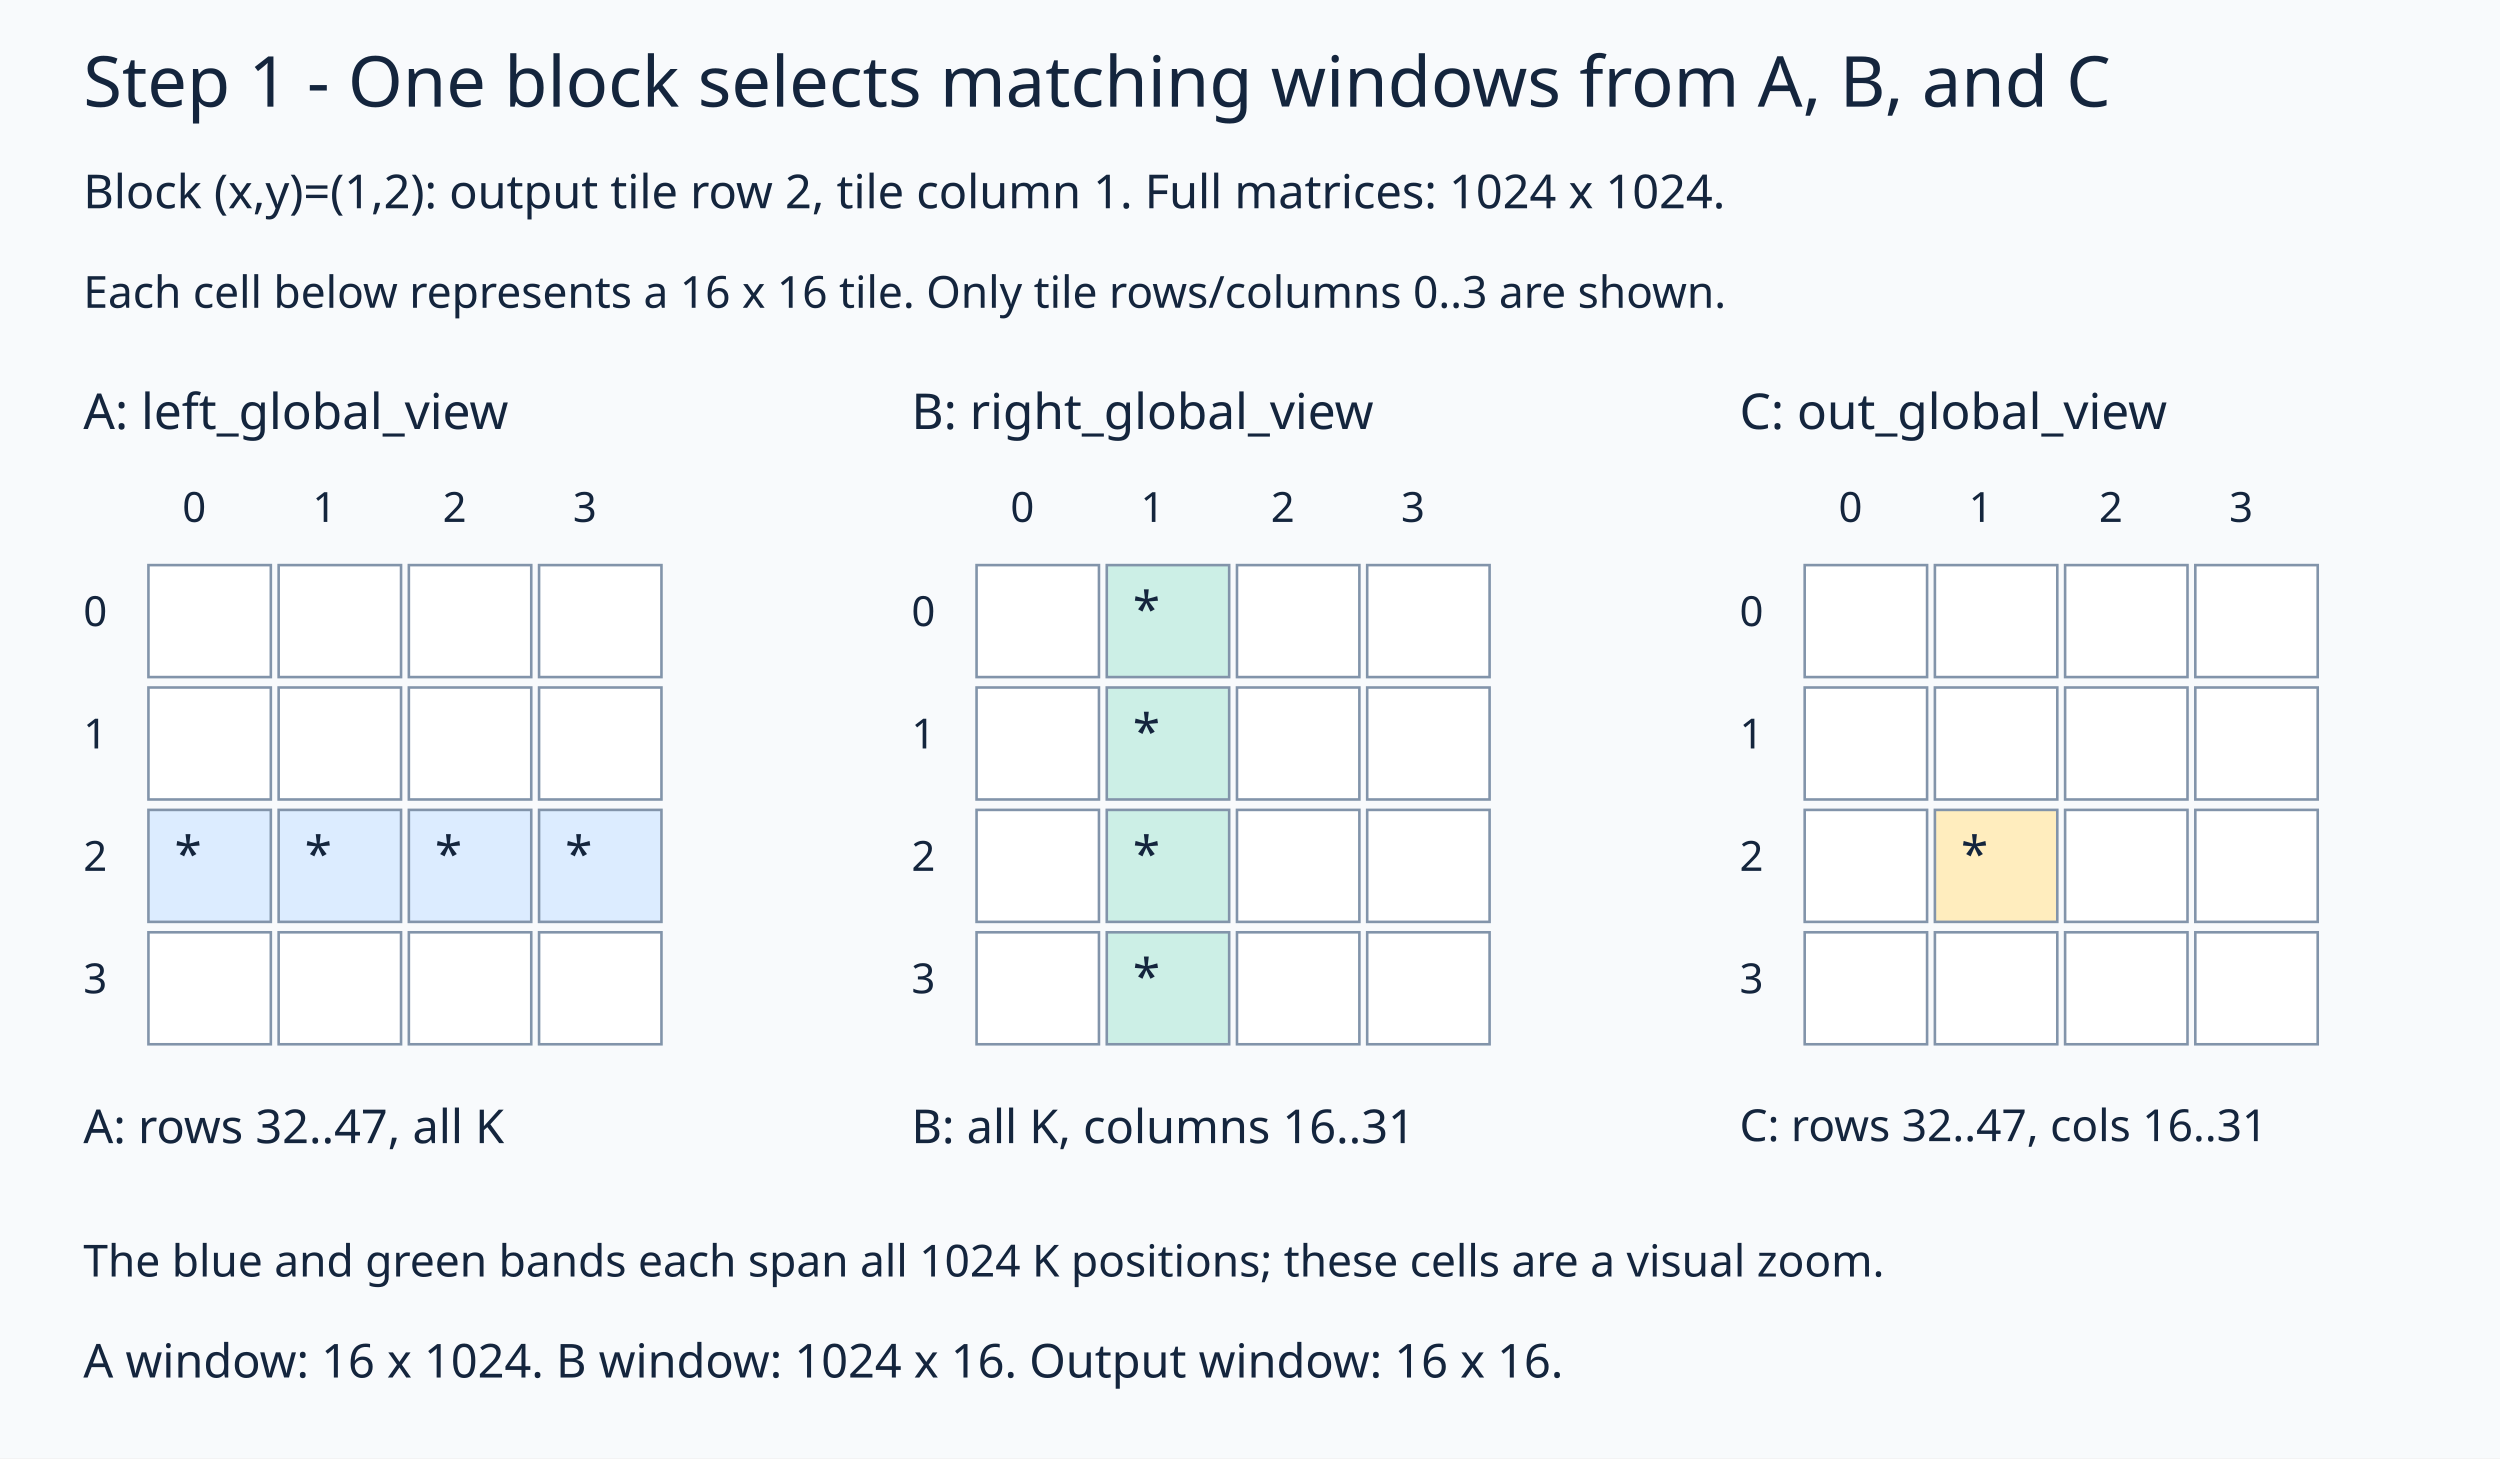
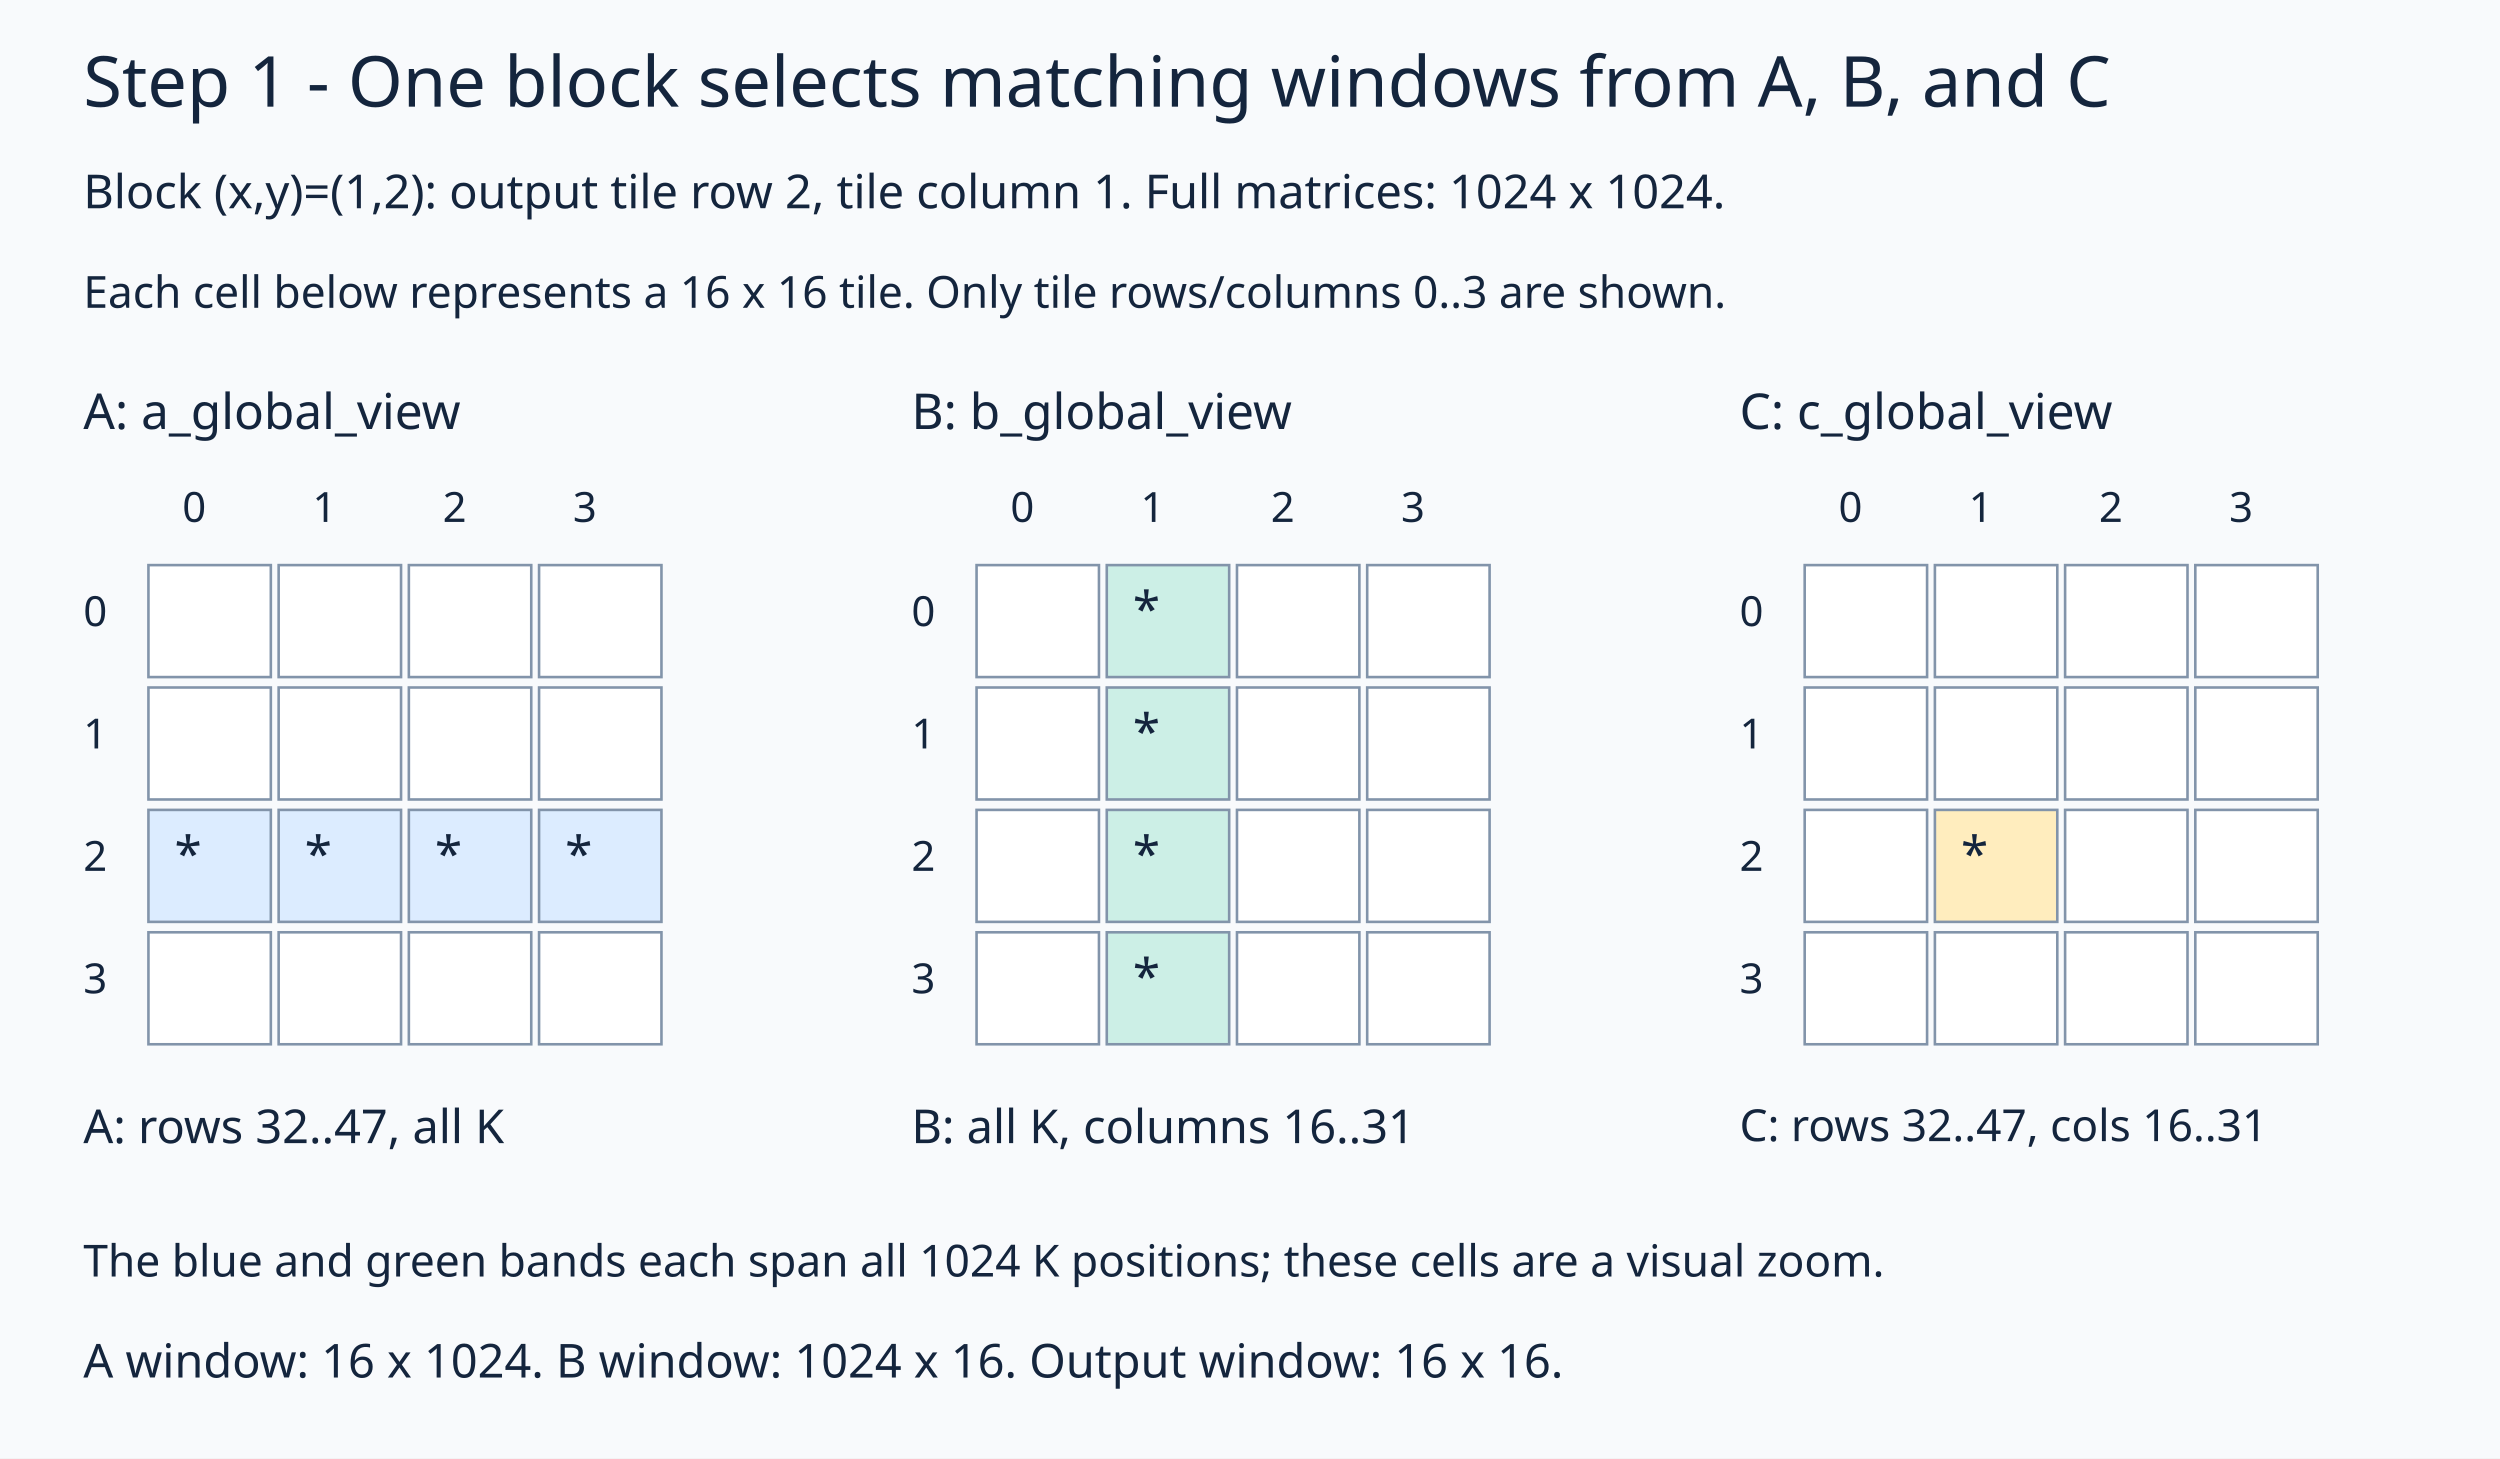
<svg xmlns="http://www.w3.org/2000/svg" width="960" height="560" viewBox="0 0 960 560" role="img">
  <rect width="100%" height="100%" fill="#f8fafc" />
  <text x="32" y="20" dominant-baseline="text-before-edge" font-family="Noto Sans, sans-serif" font-size="27" fill="#14253d">Step 1 - One block selects matching windows from A, B, and C</text>
  <text x="32" y="66" dominant-baseline="text-before-edge" font-family="Noto Sans, sans-serif" font-size="18" fill="#14253d">Block (x,y)=(1,2): output tile row 2, tile column 1. Full matrices: 1024 x 1024.</text>
  <text x="32" y="105" dominant-baseline="text-before-edge" font-family="Noto Sans, sans-serif" font-size="17" fill="#14253d">Each cell below represents a 16 x 16 tile. Only tile rows/columns 0..3 are shown.</text>
-   <text x="32" y="150" dominant-baseline="text-before-edge" font-family="Noto Sans, sans-serif" font-size="19" fill="#14253d">A: left_global_view</text>
+   <text x="32" y="150" dominant-baseline="text-before-edge" font-family="Noto Sans, sans-serif" font-size="19" fill="#14253d">A: a_global_view</text>
  <text x="70" y="188" dominant-baseline="text-before-edge" font-family="Noto Sans, sans-serif" font-size="16" fill="#14253d">0</text>
  <text x="120" y="188" dominant-baseline="text-before-edge" font-family="Noto Sans, sans-serif" font-size="16" fill="#14253d">1</text>
  <text x="170" y="188" dominant-baseline="text-before-edge" font-family="Noto Sans, sans-serif" font-size="16" fill="#14253d">2</text>
  <text x="220" y="188" dominant-baseline="text-before-edge" font-family="Noto Sans, sans-serif" font-size="16" fill="#14253d">3</text>
  <text x="32" y="228" dominant-baseline="text-before-edge" font-family="Noto Sans, sans-serif" font-size="16" fill="#14253d">0</text>
  <rect x="57" y="217" width="47" height="43" fill="#ffffff" stroke="#8294aa" />
  <text x="67" y="226" dominant-baseline="text-before-edge" font-family="Noto Sans, sans-serif" font-size="19" fill="#14253d" />
  <rect x="107" y="217" width="47" height="43" fill="#ffffff" stroke="#8294aa" />
  <text x="117" y="226" dominant-baseline="text-before-edge" font-family="Noto Sans, sans-serif" font-size="19" fill="#14253d" />
  <rect x="157" y="217" width="47" height="43" fill="#ffffff" stroke="#8294aa" />
  <text x="167" y="226" dominant-baseline="text-before-edge" font-family="Noto Sans, sans-serif" font-size="19" fill="#14253d" />
  <rect x="207" y="217" width="47" height="43" fill="#ffffff" stroke="#8294aa" />
  <text x="217" y="226" dominant-baseline="text-before-edge" font-family="Noto Sans, sans-serif" font-size="19" fill="#14253d" />
  <text x="32" y="275" dominant-baseline="text-before-edge" font-family="Noto Sans, sans-serif" font-size="16" fill="#14253d">1</text>
  <rect x="57" y="264" width="47" height="43" fill="#ffffff" stroke="#8294aa" />
  <text x="67" y="273" dominant-baseline="text-before-edge" font-family="Noto Sans, sans-serif" font-size="19" fill="#14253d" />
  <rect x="107" y="264" width="47" height="43" fill="#ffffff" stroke="#8294aa" />
  <text x="117" y="273" dominant-baseline="text-before-edge" font-family="Noto Sans, sans-serif" font-size="19" fill="#14253d" />
  <rect x="157" y="264" width="47" height="43" fill="#ffffff" stroke="#8294aa" />
  <text x="167" y="273" dominant-baseline="text-before-edge" font-family="Noto Sans, sans-serif" font-size="19" fill="#14253d" />
  <rect x="207" y="264" width="47" height="43" fill="#ffffff" stroke="#8294aa" />
  <text x="217" y="273" dominant-baseline="text-before-edge" font-family="Noto Sans, sans-serif" font-size="19" fill="#14253d" />
  <text x="32" y="322" dominant-baseline="text-before-edge" font-family="Noto Sans, sans-serif" font-size="16" fill="#14253d">2</text>
  <rect x="57" y="311" width="47" height="43" fill="#dcecff" stroke="#8294aa" />
  <text x="67" y="320" dominant-baseline="text-before-edge" font-family="Noto Sans, sans-serif" font-size="19" fill="#14253d">*</text>
  <rect x="107" y="311" width="47" height="43" fill="#dcecff" stroke="#8294aa" />
  <text x="117" y="320" dominant-baseline="text-before-edge" font-family="Noto Sans, sans-serif" font-size="19" fill="#14253d">*</text>
  <rect x="157" y="311" width="47" height="43" fill="#dcecff" stroke="#8294aa" />
  <text x="167" y="320" dominant-baseline="text-before-edge" font-family="Noto Sans, sans-serif" font-size="19" fill="#14253d">*</text>
  <rect x="207" y="311" width="47" height="43" fill="#dcecff" stroke="#8294aa" />
  <text x="217" y="320" dominant-baseline="text-before-edge" font-family="Noto Sans, sans-serif" font-size="19" fill="#14253d">*</text>
  <text x="32" y="369" dominant-baseline="text-before-edge" font-family="Noto Sans, sans-serif" font-size="16" fill="#14253d">3</text>
  <rect x="57" y="358" width="47" height="43" fill="#ffffff" stroke="#8294aa" />
  <text x="67" y="367" dominant-baseline="text-before-edge" font-family="Noto Sans, sans-serif" font-size="19" fill="#14253d" />
  <rect x="107" y="358" width="47" height="43" fill="#ffffff" stroke="#8294aa" />
  <text x="117" y="367" dominant-baseline="text-before-edge" font-family="Noto Sans, sans-serif" font-size="19" fill="#14253d" />
  <rect x="157" y="358" width="47" height="43" fill="#ffffff" stroke="#8294aa" />
  <text x="167" y="367" dominant-baseline="text-before-edge" font-family="Noto Sans, sans-serif" font-size="19" fill="#14253d" />
  <rect x="207" y="358" width="47" height="43" fill="#ffffff" stroke="#8294aa" />
  <text x="217" y="367" dominant-baseline="text-before-edge" font-family="Noto Sans, sans-serif" font-size="19" fill="#14253d" />
-   <text x="350" y="150" dominant-baseline="text-before-edge" font-family="Noto Sans, sans-serif" font-size="19" fill="#14253d">B: right_global_view</text>
+   <text x="350" y="150" dominant-baseline="text-before-edge" font-family="Noto Sans, sans-serif" font-size="19" fill="#14253d">B: b_global_view</text>
  <text x="388" y="188" dominant-baseline="text-before-edge" font-family="Noto Sans, sans-serif" font-size="16" fill="#14253d">0</text>
  <text x="438" y="188" dominant-baseline="text-before-edge" font-family="Noto Sans, sans-serif" font-size="16" fill="#14253d">1</text>
  <text x="488" y="188" dominant-baseline="text-before-edge" font-family="Noto Sans, sans-serif" font-size="16" fill="#14253d">2</text>
  <text x="538" y="188" dominant-baseline="text-before-edge" font-family="Noto Sans, sans-serif" font-size="16" fill="#14253d">3</text>
  <text x="350" y="228" dominant-baseline="text-before-edge" font-family="Noto Sans, sans-serif" font-size="16" fill="#14253d">0</text>
  <rect x="375" y="217" width="47" height="43" fill="#ffffff" stroke="#8294aa" />
  <text x="385" y="226" dominant-baseline="text-before-edge" font-family="Noto Sans, sans-serif" font-size="19" fill="#14253d" />
  <rect x="425" y="217" width="47" height="43" fill="#ccefe6" stroke="#8294aa" />
  <text x="435" y="226" dominant-baseline="text-before-edge" font-family="Noto Sans, sans-serif" font-size="19" fill="#14253d">*</text>
  <rect x="475" y="217" width="47" height="43" fill="#ffffff" stroke="#8294aa" />
  <text x="485" y="226" dominant-baseline="text-before-edge" font-family="Noto Sans, sans-serif" font-size="19" fill="#14253d" />
  <rect x="525" y="217" width="47" height="43" fill="#ffffff" stroke="#8294aa" />
  <text x="535" y="226" dominant-baseline="text-before-edge" font-family="Noto Sans, sans-serif" font-size="19" fill="#14253d" />
  <text x="350" y="275" dominant-baseline="text-before-edge" font-family="Noto Sans, sans-serif" font-size="16" fill="#14253d">1</text>
  <rect x="375" y="264" width="47" height="43" fill="#ffffff" stroke="#8294aa" />
  <text x="385" y="273" dominant-baseline="text-before-edge" font-family="Noto Sans, sans-serif" font-size="19" fill="#14253d" />
  <rect x="425" y="264" width="47" height="43" fill="#ccefe6" stroke="#8294aa" />
  <text x="435" y="273" dominant-baseline="text-before-edge" font-family="Noto Sans, sans-serif" font-size="19" fill="#14253d">*</text>
  <rect x="475" y="264" width="47" height="43" fill="#ffffff" stroke="#8294aa" />
  <text x="485" y="273" dominant-baseline="text-before-edge" font-family="Noto Sans, sans-serif" font-size="19" fill="#14253d" />
  <rect x="525" y="264" width="47" height="43" fill="#ffffff" stroke="#8294aa" />
  <text x="535" y="273" dominant-baseline="text-before-edge" font-family="Noto Sans, sans-serif" font-size="19" fill="#14253d" />
  <text x="350" y="322" dominant-baseline="text-before-edge" font-family="Noto Sans, sans-serif" font-size="16" fill="#14253d">2</text>
  <rect x="375" y="311" width="47" height="43" fill="#ffffff" stroke="#8294aa" />
  <text x="385" y="320" dominant-baseline="text-before-edge" font-family="Noto Sans, sans-serif" font-size="19" fill="#14253d" />
  <rect x="425" y="311" width="47" height="43" fill="#ccefe6" stroke="#8294aa" />
  <text x="435" y="320" dominant-baseline="text-before-edge" font-family="Noto Sans, sans-serif" font-size="19" fill="#14253d">*</text>
  <rect x="475" y="311" width="47" height="43" fill="#ffffff" stroke="#8294aa" />
  <text x="485" y="320" dominant-baseline="text-before-edge" font-family="Noto Sans, sans-serif" font-size="19" fill="#14253d" />
  <rect x="525" y="311" width="47" height="43" fill="#ffffff" stroke="#8294aa" />
  <text x="535" y="320" dominant-baseline="text-before-edge" font-family="Noto Sans, sans-serif" font-size="19" fill="#14253d" />
  <text x="350" y="369" dominant-baseline="text-before-edge" font-family="Noto Sans, sans-serif" font-size="16" fill="#14253d">3</text>
  <rect x="375" y="358" width="47" height="43" fill="#ffffff" stroke="#8294aa" />
  <text x="385" y="367" dominant-baseline="text-before-edge" font-family="Noto Sans, sans-serif" font-size="19" fill="#14253d" />
  <rect x="425" y="358" width="47" height="43" fill="#ccefe6" stroke="#8294aa" />
  <text x="435" y="367" dominant-baseline="text-before-edge" font-family="Noto Sans, sans-serif" font-size="19" fill="#14253d">*</text>
  <rect x="475" y="358" width="47" height="43" fill="#ffffff" stroke="#8294aa" />
  <text x="485" y="367" dominant-baseline="text-before-edge" font-family="Noto Sans, sans-serif" font-size="19" fill="#14253d" />
  <rect x="525" y="358" width="47" height="43" fill="#ffffff" stroke="#8294aa" />
  <text x="535" y="367" dominant-baseline="text-before-edge" font-family="Noto Sans, sans-serif" font-size="19" fill="#14253d" />
-   <text x="668" y="150" dominant-baseline="text-before-edge" font-family="Noto Sans, sans-serif" font-size="19" fill="#14253d">C: out_global_view</text>
+   <text x="668" y="150" dominant-baseline="text-before-edge" font-family="Noto Sans, sans-serif" font-size="19" fill="#14253d">C: c_global_view</text>
  <text x="706" y="188" dominant-baseline="text-before-edge" font-family="Noto Sans, sans-serif" font-size="16" fill="#14253d">0</text>
  <text x="756" y="188" dominant-baseline="text-before-edge" font-family="Noto Sans, sans-serif" font-size="16" fill="#14253d">1</text>
  <text x="806" y="188" dominant-baseline="text-before-edge" font-family="Noto Sans, sans-serif" font-size="16" fill="#14253d">2</text>
  <text x="856" y="188" dominant-baseline="text-before-edge" font-family="Noto Sans, sans-serif" font-size="16" fill="#14253d">3</text>
  <text x="668" y="228" dominant-baseline="text-before-edge" font-family="Noto Sans, sans-serif" font-size="16" fill="#14253d">0</text>
  <rect x="693" y="217" width="47" height="43" fill="#ffffff" stroke="#8294aa" />
  <text x="703" y="226" dominant-baseline="text-before-edge" font-family="Noto Sans, sans-serif" font-size="19" fill="#14253d" />
  <rect x="743" y="217" width="47" height="43" fill="#ffffff" stroke="#8294aa" />
  <text x="753" y="226" dominant-baseline="text-before-edge" font-family="Noto Sans, sans-serif" font-size="19" fill="#14253d" />
  <rect x="793" y="217" width="47" height="43" fill="#ffffff" stroke="#8294aa" />
  <text x="803" y="226" dominant-baseline="text-before-edge" font-family="Noto Sans, sans-serif" font-size="19" fill="#14253d" />
  <rect x="843" y="217" width="47" height="43" fill="#ffffff" stroke="#8294aa" />
  <text x="853" y="226" dominant-baseline="text-before-edge" font-family="Noto Sans, sans-serif" font-size="19" fill="#14253d" />
  <text x="668" y="275" dominant-baseline="text-before-edge" font-family="Noto Sans, sans-serif" font-size="16" fill="#14253d">1</text>
  <rect x="693" y="264" width="47" height="43" fill="#ffffff" stroke="#8294aa" />
  <text x="703" y="273" dominant-baseline="text-before-edge" font-family="Noto Sans, sans-serif" font-size="19" fill="#14253d" />
  <rect x="743" y="264" width="47" height="43" fill="#ffffff" stroke="#8294aa" />
  <text x="753" y="273" dominant-baseline="text-before-edge" font-family="Noto Sans, sans-serif" font-size="19" fill="#14253d" />
  <rect x="793" y="264" width="47" height="43" fill="#ffffff" stroke="#8294aa" />
  <text x="803" y="273" dominant-baseline="text-before-edge" font-family="Noto Sans, sans-serif" font-size="19" fill="#14253d" />
  <rect x="843" y="264" width="47" height="43" fill="#ffffff" stroke="#8294aa" />
  <text x="853" y="273" dominant-baseline="text-before-edge" font-family="Noto Sans, sans-serif" font-size="19" fill="#14253d" />
  <text x="668" y="322" dominant-baseline="text-before-edge" font-family="Noto Sans, sans-serif" font-size="16" fill="#14253d">2</text>
  <rect x="693" y="311" width="47" height="43" fill="#ffffff" stroke="#8294aa" />
  <text x="703" y="320" dominant-baseline="text-before-edge" font-family="Noto Sans, sans-serif" font-size="19" fill="#14253d" />
  <rect x="743" y="311" width="47" height="43" fill="#ffedbe" stroke="#8294aa" />
  <text x="753" y="320" dominant-baseline="text-before-edge" font-family="Noto Sans, sans-serif" font-size="19" fill="#14253d">*</text>
  <rect x="793" y="311" width="47" height="43" fill="#ffffff" stroke="#8294aa" />
  <text x="803" y="320" dominant-baseline="text-before-edge" font-family="Noto Sans, sans-serif" font-size="19" fill="#14253d" />
  <rect x="843" y="311" width="47" height="43" fill="#ffffff" stroke="#8294aa" />
  <text x="853" y="320" dominant-baseline="text-before-edge" font-family="Noto Sans, sans-serif" font-size="19" fill="#14253d" />
  <text x="668" y="369" dominant-baseline="text-before-edge" font-family="Noto Sans, sans-serif" font-size="16" fill="#14253d">3</text>
  <rect x="693" y="358" width="47" height="43" fill="#ffffff" stroke="#8294aa" />
  <text x="703" y="367" dominant-baseline="text-before-edge" font-family="Noto Sans, sans-serif" font-size="19" fill="#14253d" />
  <rect x="743" y="358" width="47" height="43" fill="#ffffff" stroke="#8294aa" />
  <text x="753" y="367" dominant-baseline="text-before-edge" font-family="Noto Sans, sans-serif" font-size="19" fill="#14253d" />
  <rect x="793" y="358" width="47" height="43" fill="#ffffff" stroke="#8294aa" />
  <text x="803" y="367" dominant-baseline="text-before-edge" font-family="Noto Sans, sans-serif" font-size="19" fill="#14253d" />
  <rect x="843" y="358" width="47" height="43" fill="#ffffff" stroke="#8294aa" />
  <text x="853" y="367" dominant-baseline="text-before-edge" font-family="Noto Sans, sans-serif" font-size="19" fill="#14253d" />
  <text x="32" y="425" dominant-baseline="text-before-edge" font-family="Noto Sans, sans-serif" font-size="18" fill="#14253d">A: rows 32..47, all K</text>
  <text x="350" y="425" dominant-baseline="text-before-edge" font-family="Noto Sans, sans-serif" font-size="18" fill="#14253d">B: all K, columns 16..31</text>
  <text x="668" y="425" dominant-baseline="text-before-edge" font-family="Noto Sans, sans-serif" font-size="17" fill="#14253d">C: rows 32..47, cols 16..31</text>
  <text x="32" y="477" dominant-baseline="text-before-edge" font-family="Noto Sans, sans-serif" font-size="17" fill="#14253d">The blue and green bands each span all 1024 K positions; these cells are a visual zoom.</text>
  <text x="32" y="515" dominant-baseline="text-before-edge" font-family="Noto Sans, sans-serif" font-size="18" fill="#14253d">A window: 16 x 1024. B window: 1024 x 16. Output window: 16 x 16.</text>
</svg>
